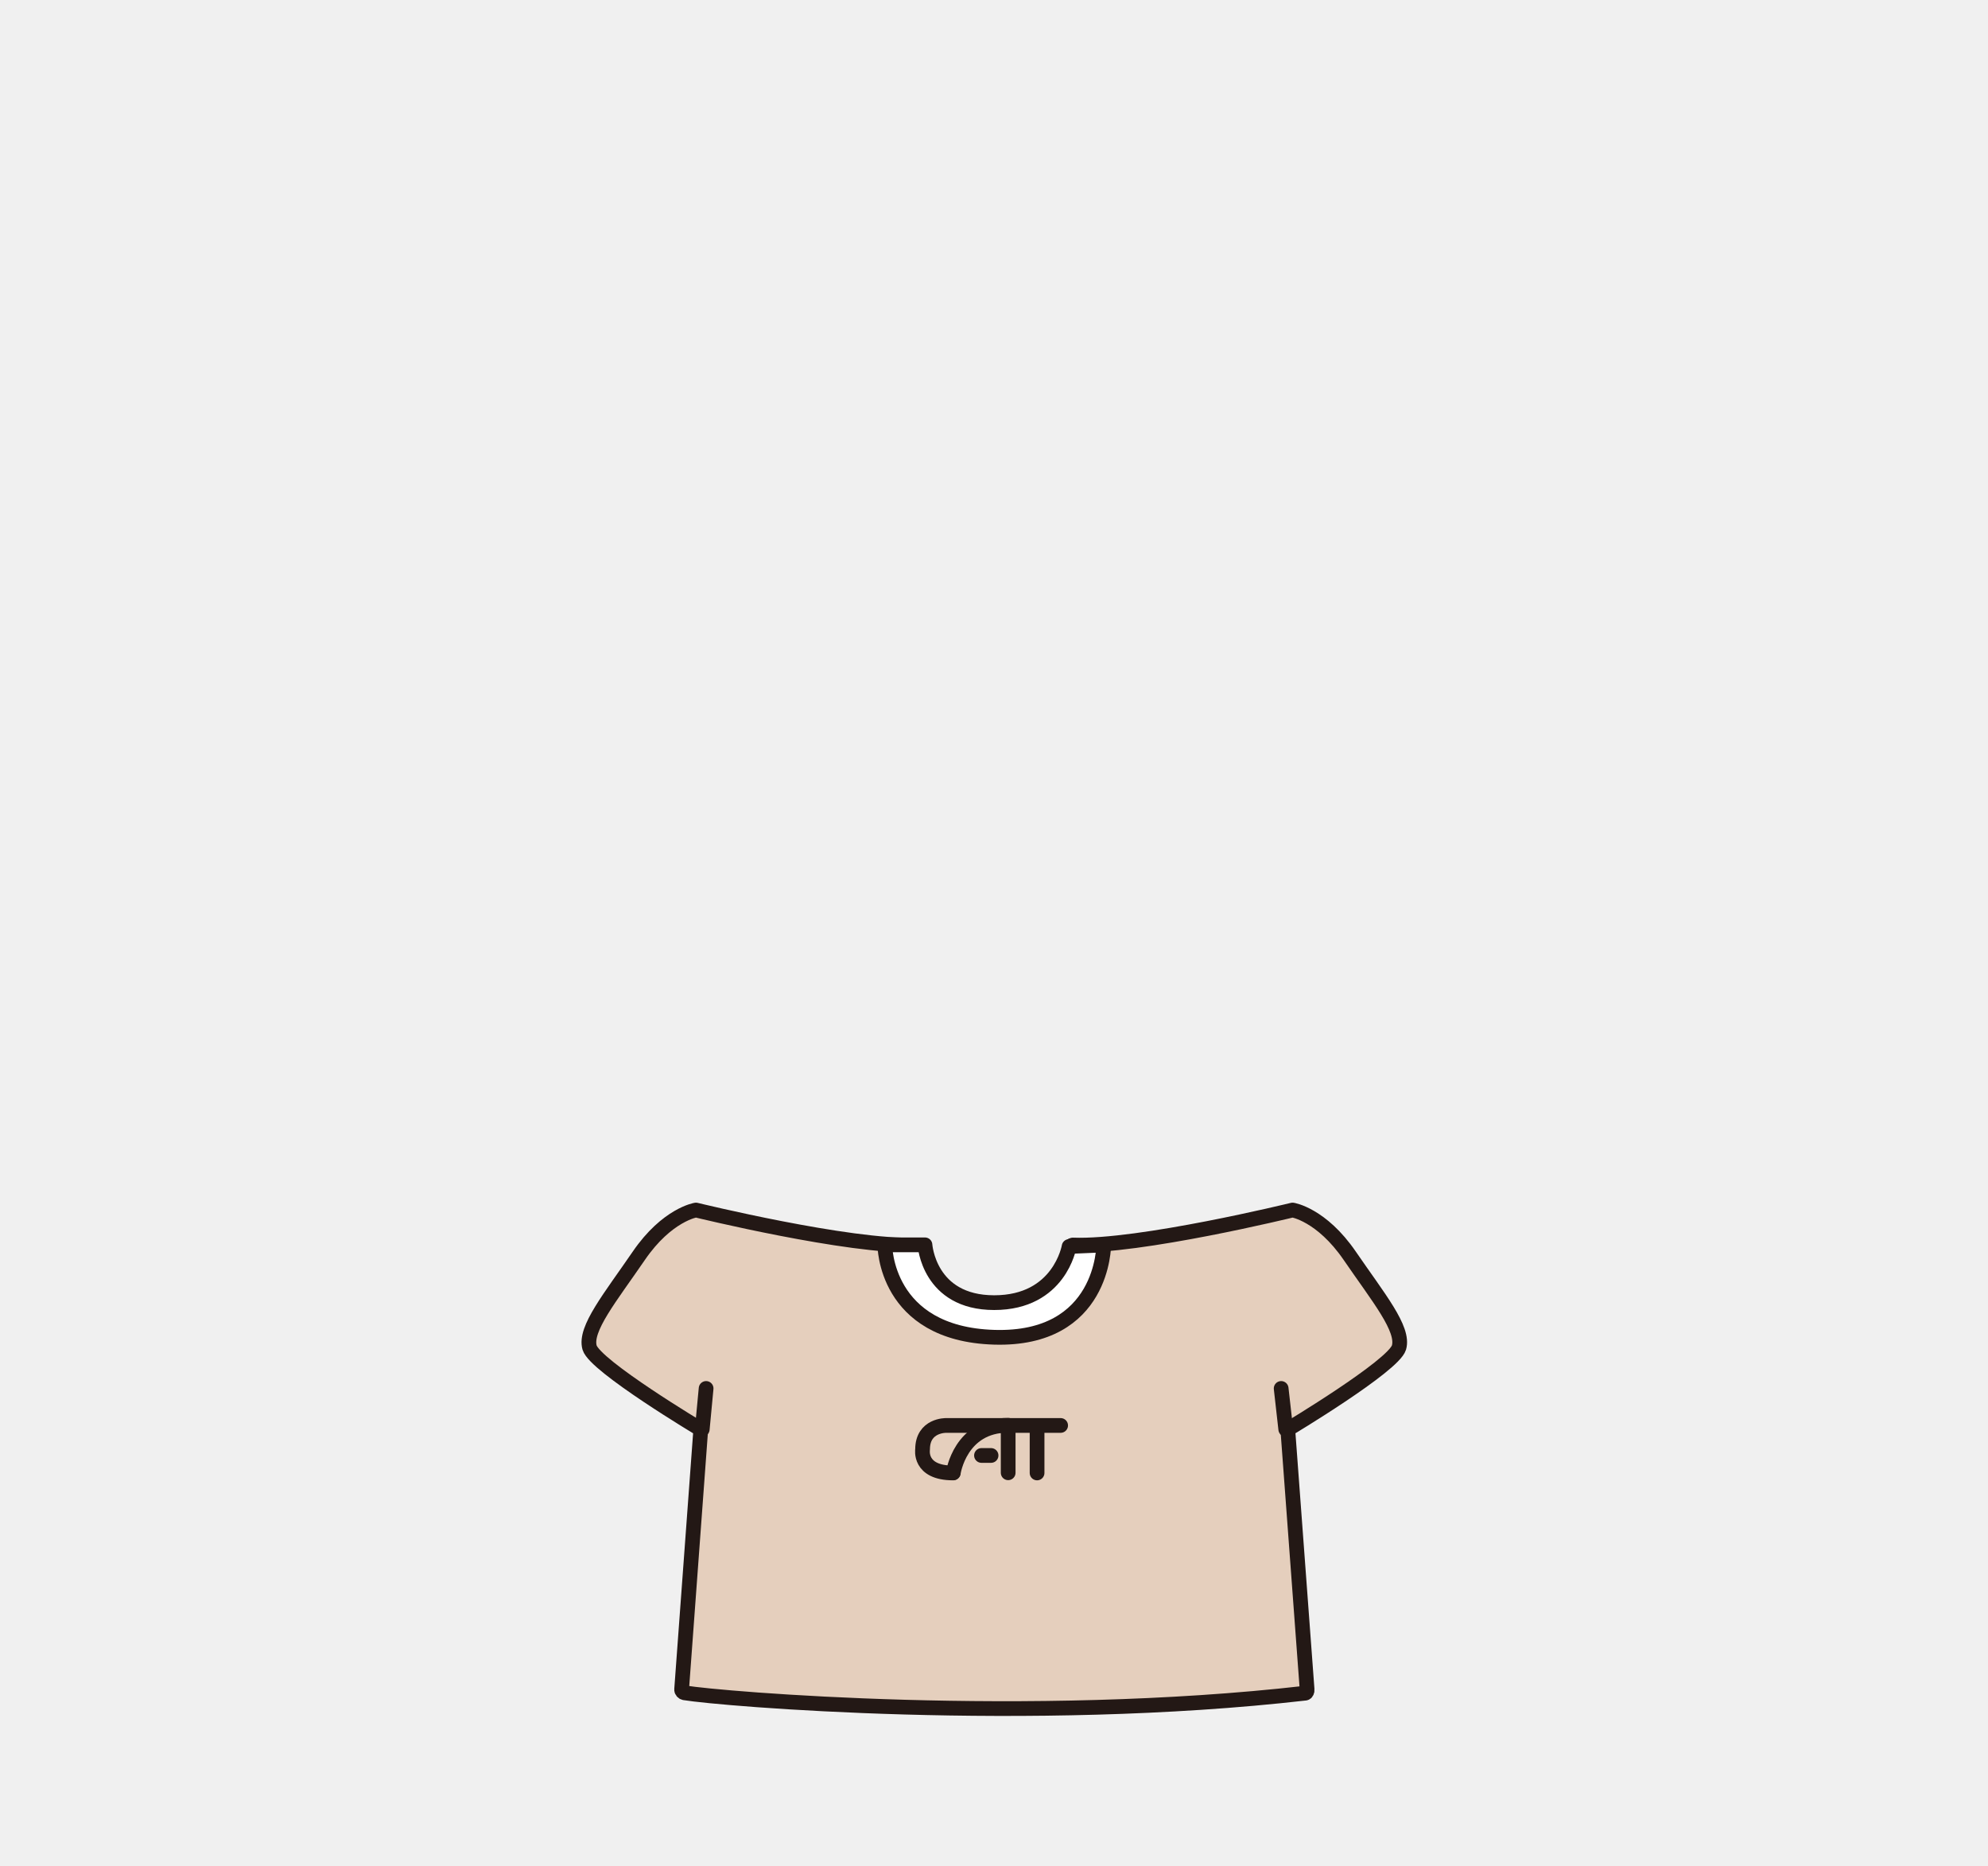
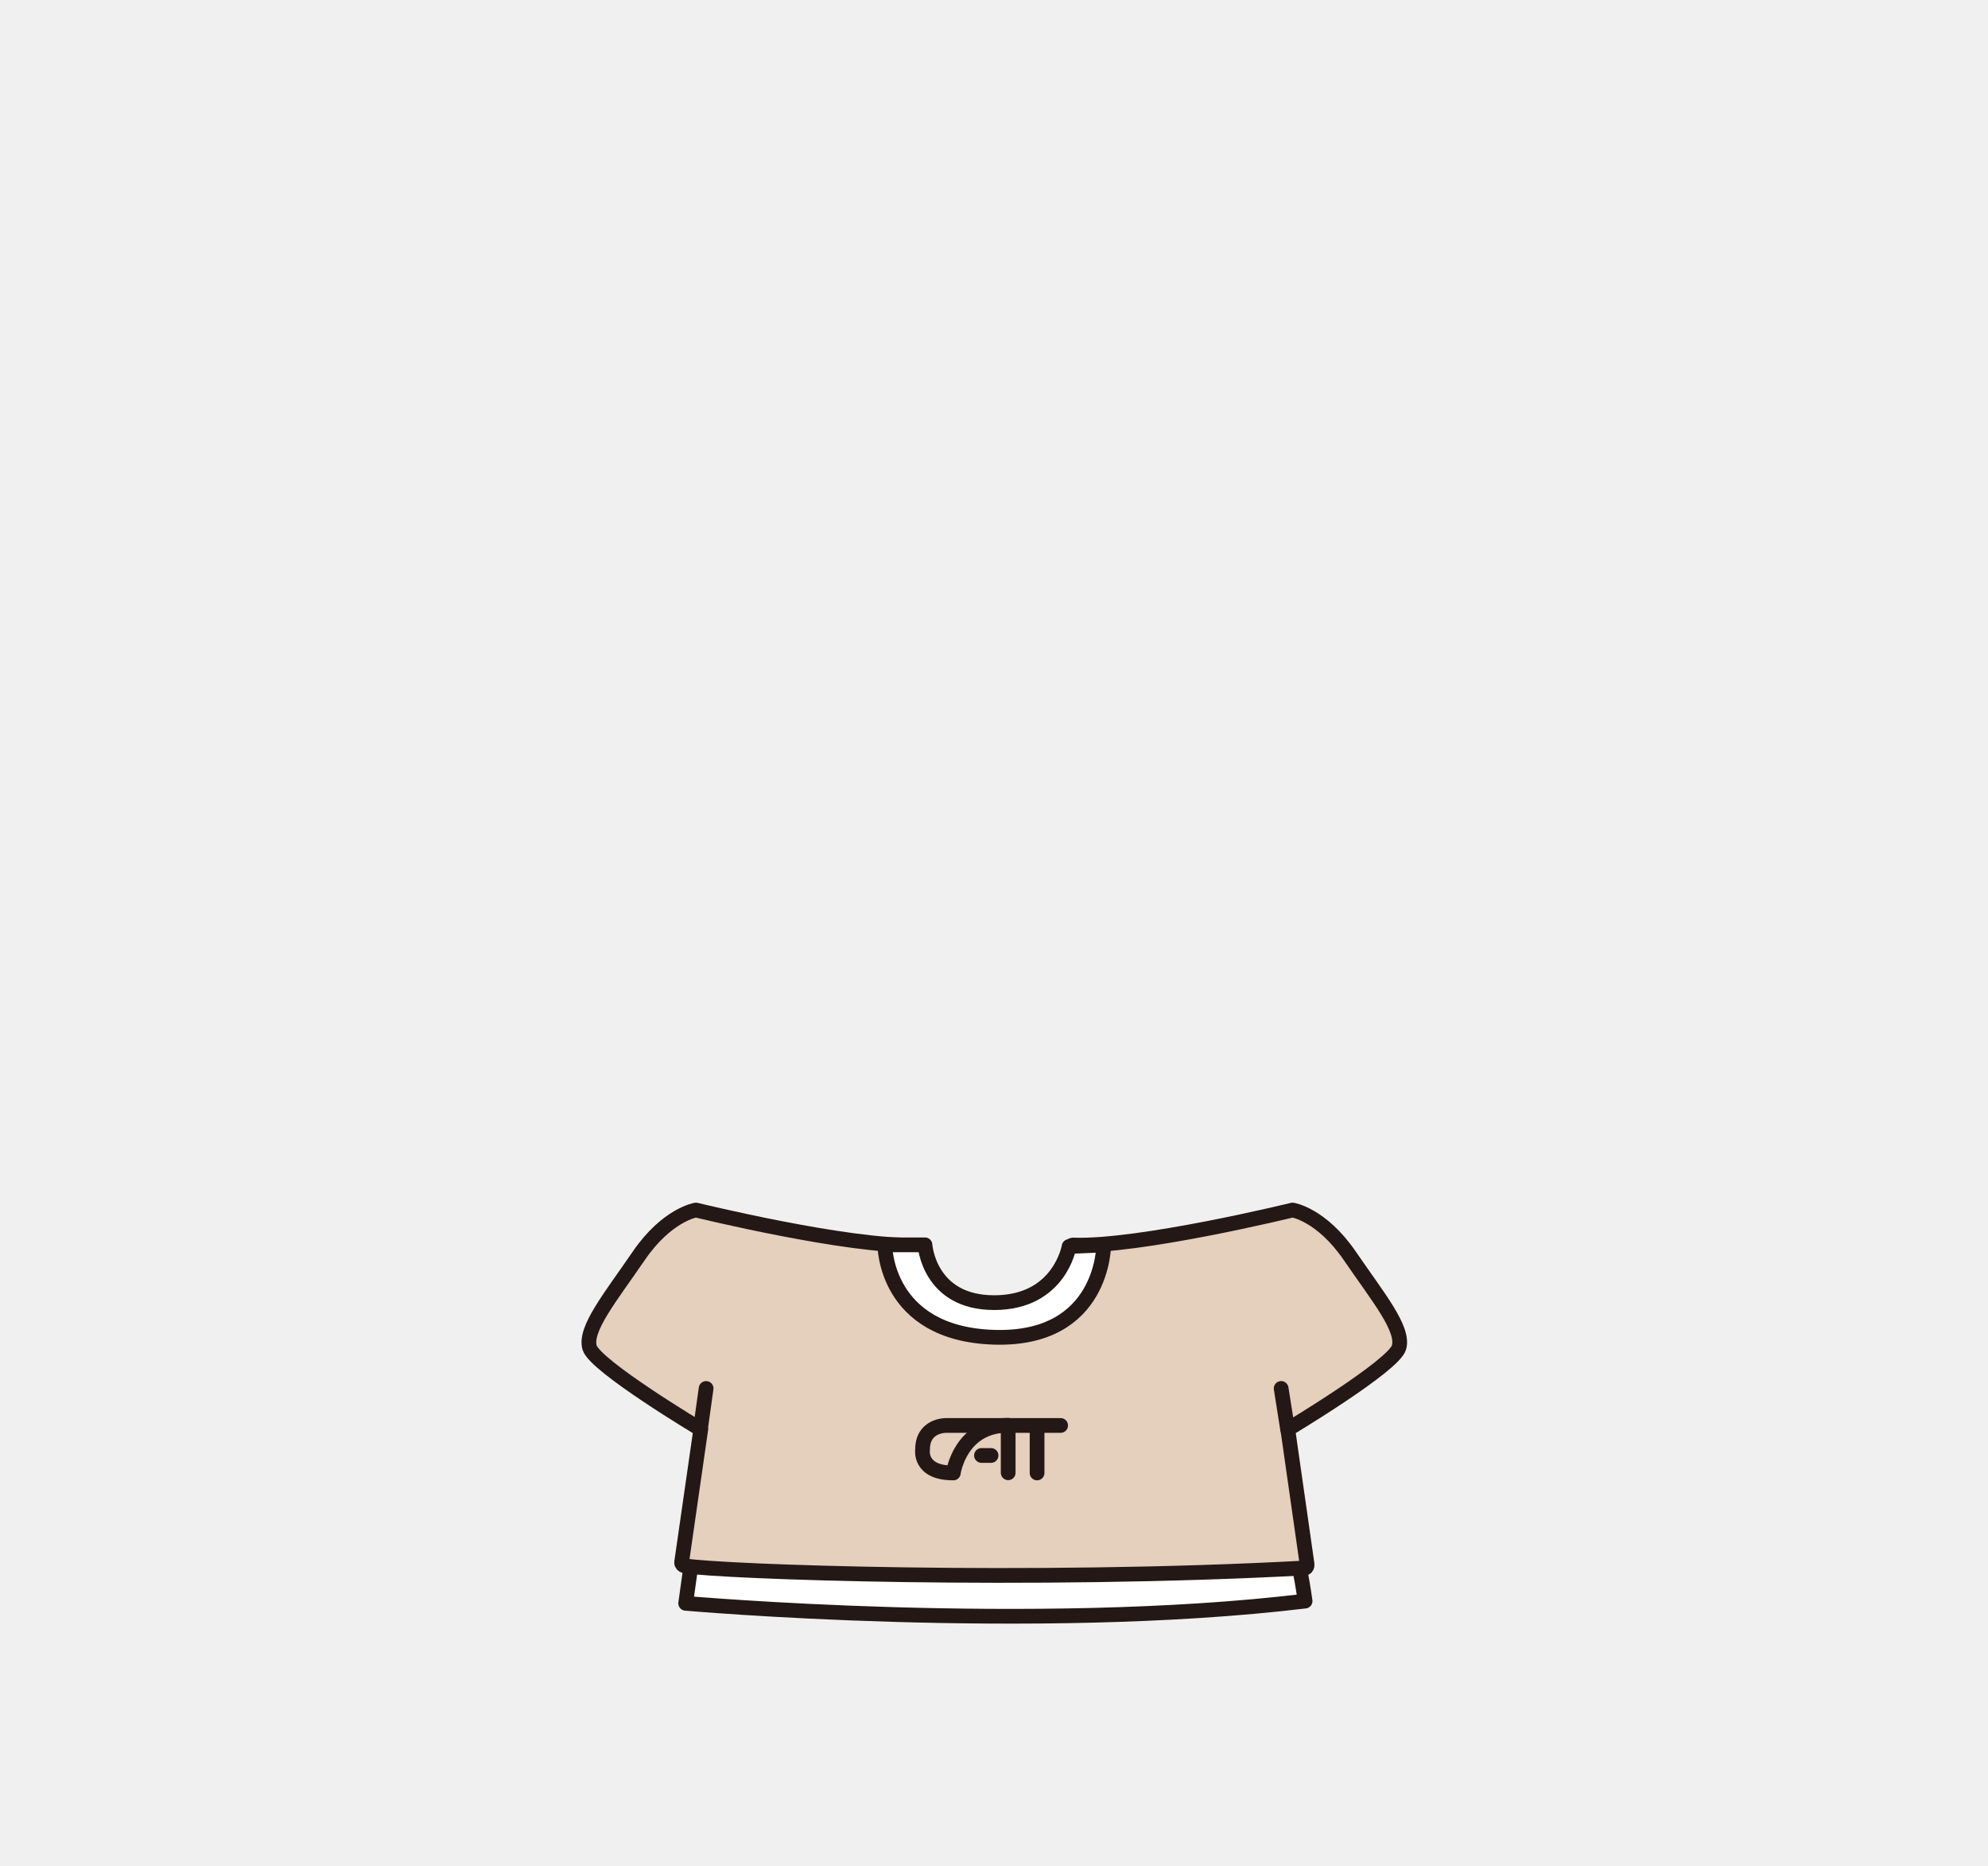
<svg xmlns="http://www.w3.org/2000/svg" version="1.1" id="레이어_1" x="0px" y="0px" viewBox="0 0 1080 1013.3" style="enable-background:new 0 0 1080 1013.3;" xml:space="preserve">
  <style type="text/css">
- 	.st0{fill:#E5CFBD;stroke:#231815;stroke-width:8;stroke-linecap:round;stroke-linejoin:round;stroke-miterlimit:10;}
- 	.st1{fill:none;stroke:#231815;stroke-width:8;stroke-linecap:round;stroke-linejoin:round;stroke-miterlimit:10;}
- 	.st2{fill:#FFFFFF;stroke:#231815;stroke-width:8;stroke-linecap:round;stroke-linejoin:round;stroke-miterlimit:10;}
+ 	.st0{fill:#FFFFFF;stroke:#231815;stroke-width:8;stroke-linecap:round;stroke-linejoin:round;stroke-miterlimit:10;}
+ 	.st1{fill:#E5CFBD;stroke:#231815;stroke-width:8;stroke-linecap:round;stroke-linejoin:round;stroke-miterlimit:10;}
+ 	.st2{fill:none;stroke:#231815;stroke-width:8;stroke-linecap:round;stroke-linejoin:round;stroke-miterlimit:10;}
</style>
+   <path class="st0" d="M376.6,841.4l-4.1,29.4c0,0,188.3,16.6,336.5-1.2c-1.7-12.9-5.7-31.4-5.7-31.4L376.6,841.4z" />
  <g id="상의">
    <g id="캣티셔츠">
      <g id="기본티셔츠_00000148647653280736379510000015838623805830912703_">
-         <path class="st0" d="M710.1,917.7l-10.5-141.4c0,0,57.4-34.4,60.4-44.4c3-10.1-11.3-27.3-26.7-49.8s-31.1-24.9-31.1-24.9     s-83.3,20.4-119.4,19c-0.5,0-0.8,0.4-0.8,0.8c0.2,4.7-5.6,35.5-40,35c-34.6-0.5-43.2-30.7-43.6-35.1c0-0.4-0.4-0.7-0.8-0.7     c-36.1,1.4-119.5-19-119.5-19s-15.7,2.4-31.1,24.9s-29.6,39.7-26.7,49.8c3,10.1,60.4,44.4,60.4,44.4l-10.4,141.2     c-0.1,0.9,0.6,1.7,1.5,1.9c19.7,3.3,187,17.4,337.3,0.2C709.8,919.5,710.2,918.5,710.1,917.7z" />
-         <line class="st1" x1="381.5" y1="776.3" x2="383.6" y2="754.1" />
-         <line class="st1" x1="698.5" y1="776.3" x2="696" y2="754.1" />
+         <path class="st1" d="M710.1,849.7l-10.5-73.4c0,0,57.4-34.4,60.4-44.4c3-10.1-11.3-27.3-26.7-49.8s-31.1-24.9-31.1-24.9     s-83.3,20.4-119.4,19c-0.5,0-0.8,0.4-0.8,0.8c0.2,4.7-5.6,35.5-40,35c-34.6-0.5-43.2-30.7-43.6-35.1c0-0.4-0.4-0.7-0.8-0.7     c-36.1,1.4-119.5-19-119.5-19s-15.7,2.4-31.1,24.9s-29.6,39.7-26.7,49.8c3,10.1,60.4,44.4,60.4,44.4l-10.4,72.2     c-0.1,0.9,0.6,1.7,1.5,1.9c19.7,3.3,187.2,9.3,337.3,1.2C709.8,851.5,710.2,850.5,710.1,849.7z" />
+         <line class="st2" x1="380.5" y1="776.3" x2="383.6" y2="754.1" />
+         <line class="st2" x1="699.5" y1="776.3" x2="696" y2="754.1" />
      </g>
-       <path class="st2" d="M480.7,676.2c0,0-0.2,48.3,59.4,50.1s59.5-50.1,59.5-50.1l-18.8,0.8c0,0-5.1,30.5-40.7,30.5    s-37.6-31.4-37.6-31.4h-21.8V676.2z" />
+       <path class="st0" d="M480.7,676.2c0,0-0.2,48.3,59.4,50.1s59.5-50.1,59.5-50.1l-18.8,0.8c0,0-5.1,30.5-40.7,30.5    s-37.6-31.4-37.6-31.4h-21.8L480.7,676.2L480.7,676.2z" />
      <g>
-         <path class="st1" d="M517.9,799.9c0,0,3.7-25.8,29.8-25.8v25.8" />
-         <line class="st1" x1="533.2" y1="790.5" x2="538.4" y2="790.5" />
-         <path class="st1" d="M576.2,774.2H514c0,0-12.8-0.3-12.8,13c0,0-2.2,12.8,16.6,12.8" />
-         <line class="st1" x1="563.4" y1="800" x2="563.4" y2="774.3" />
+         <path class="st2" d="M517.9,799.9c0,0,3.7-25.8,29.8-25.8v25.8" />
+         <line class="st2" x1="533.2" y1="790.5" x2="538.4" y2="790.5" />
+         <path class="st2" d="M576.2,774.2H514c0,0-12.8-0.3-12.8,13c0,0-2.2,12.8,16.6,12.8" />
+         <line class="st2" x1="563.4" y1="800" x2="563.4" y2="774.3" />
      </g>
    </g>
  </g>
</svg>
